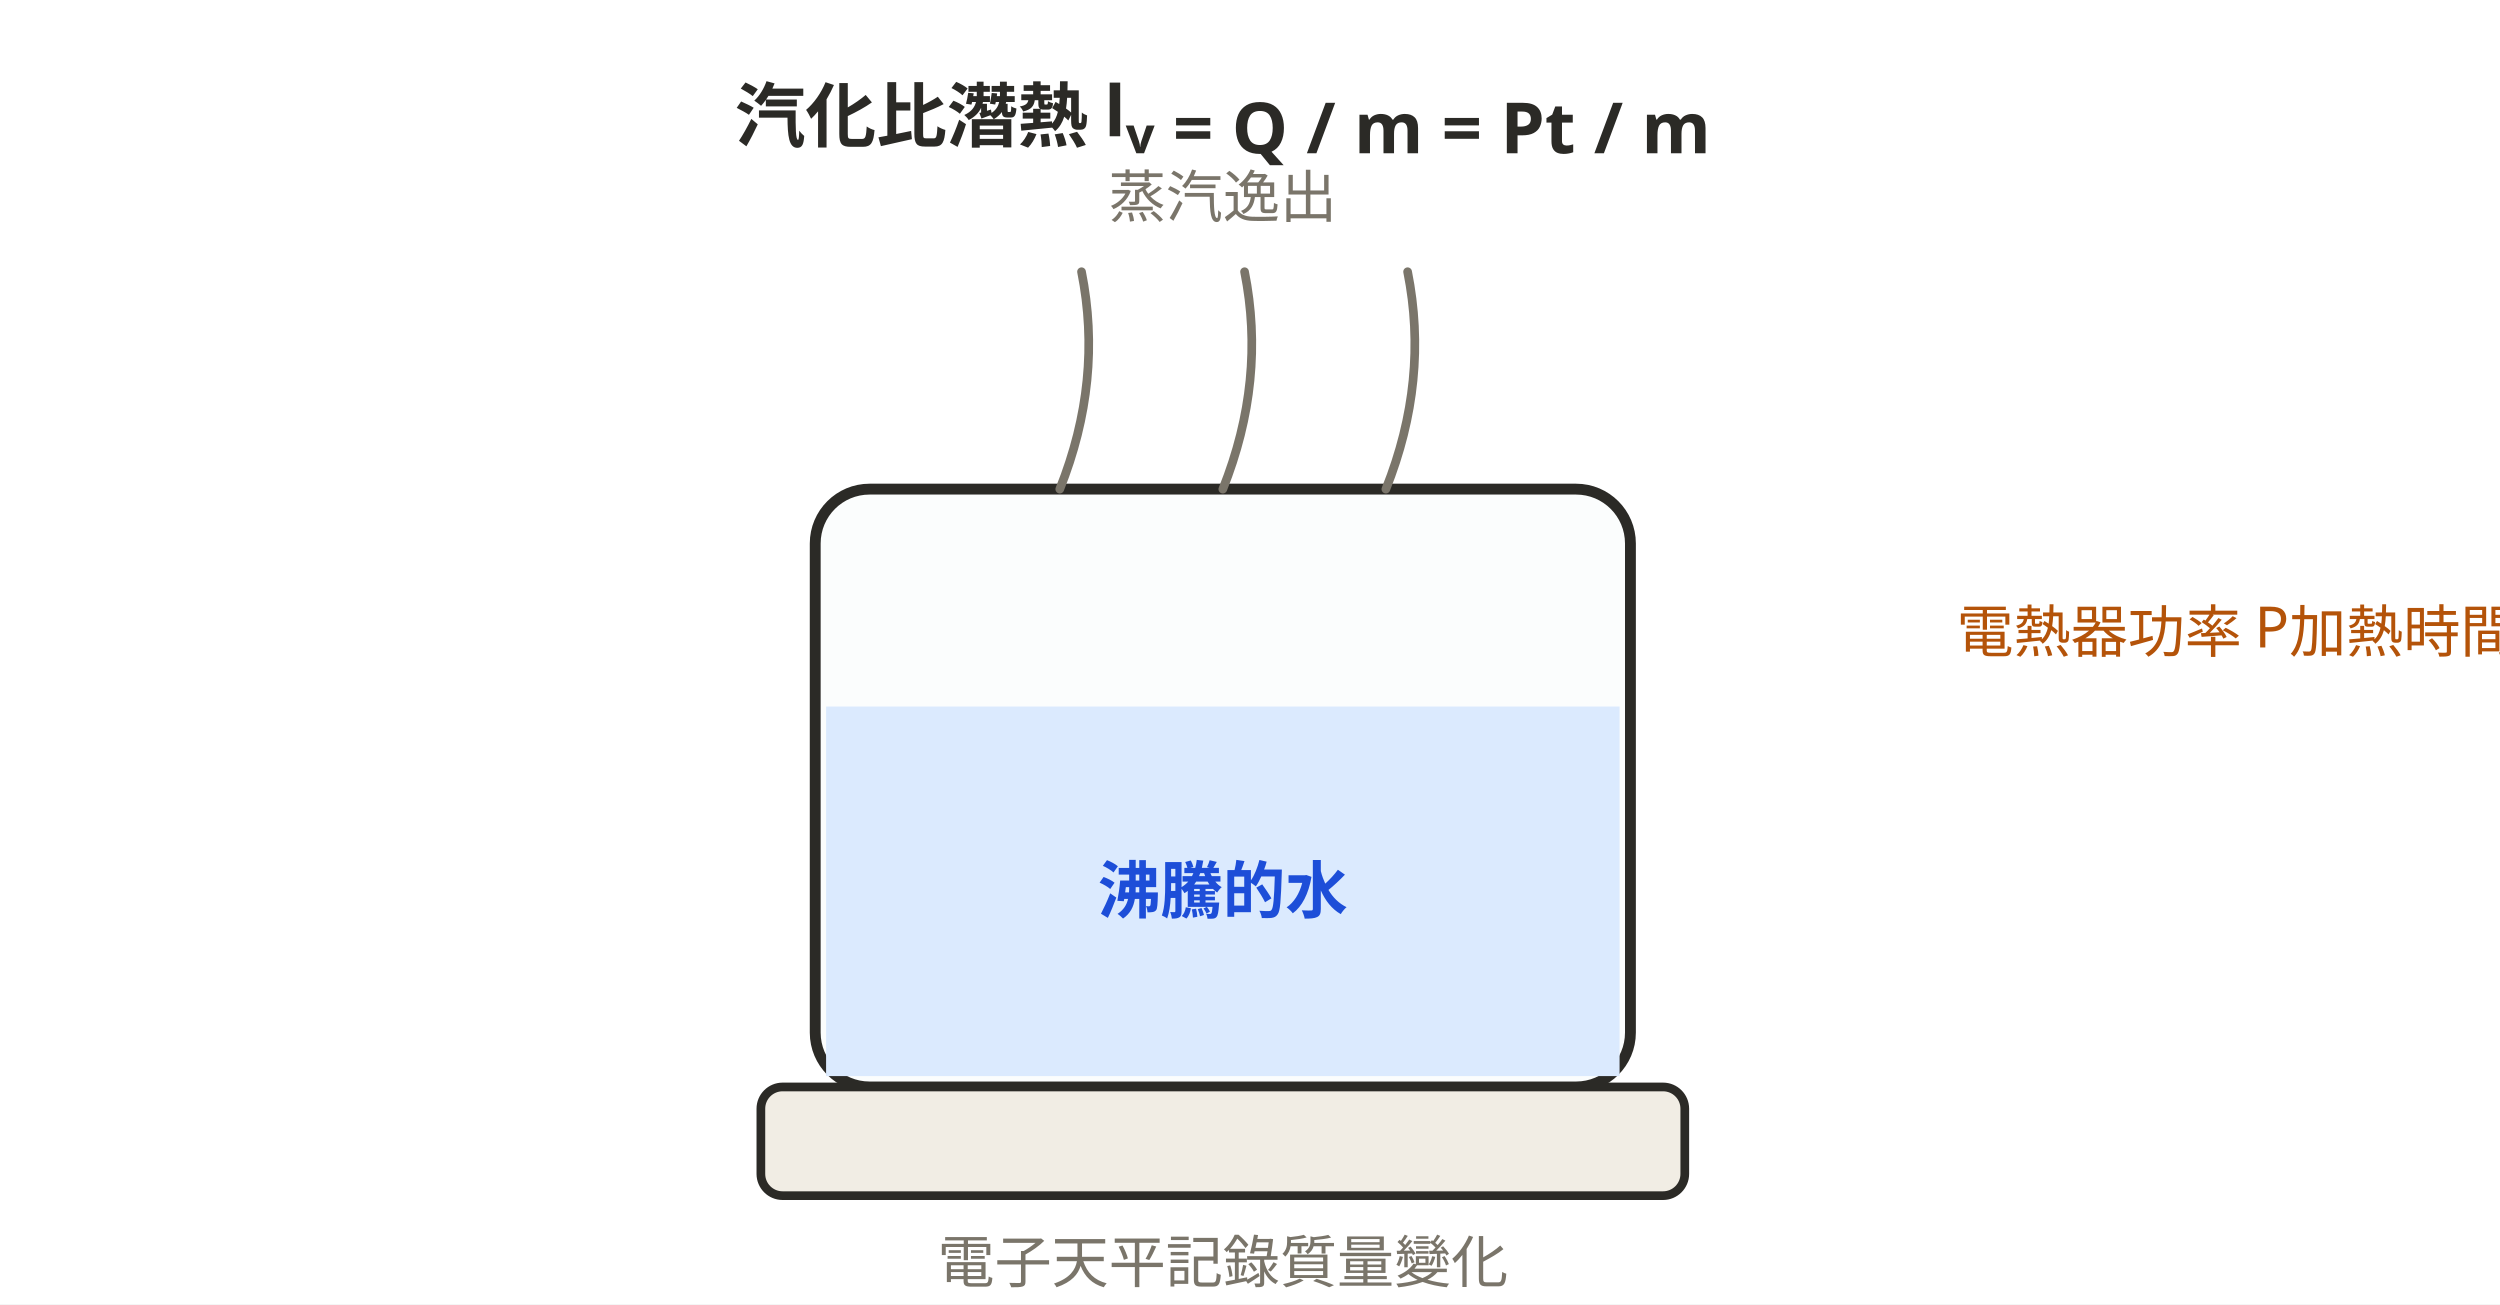
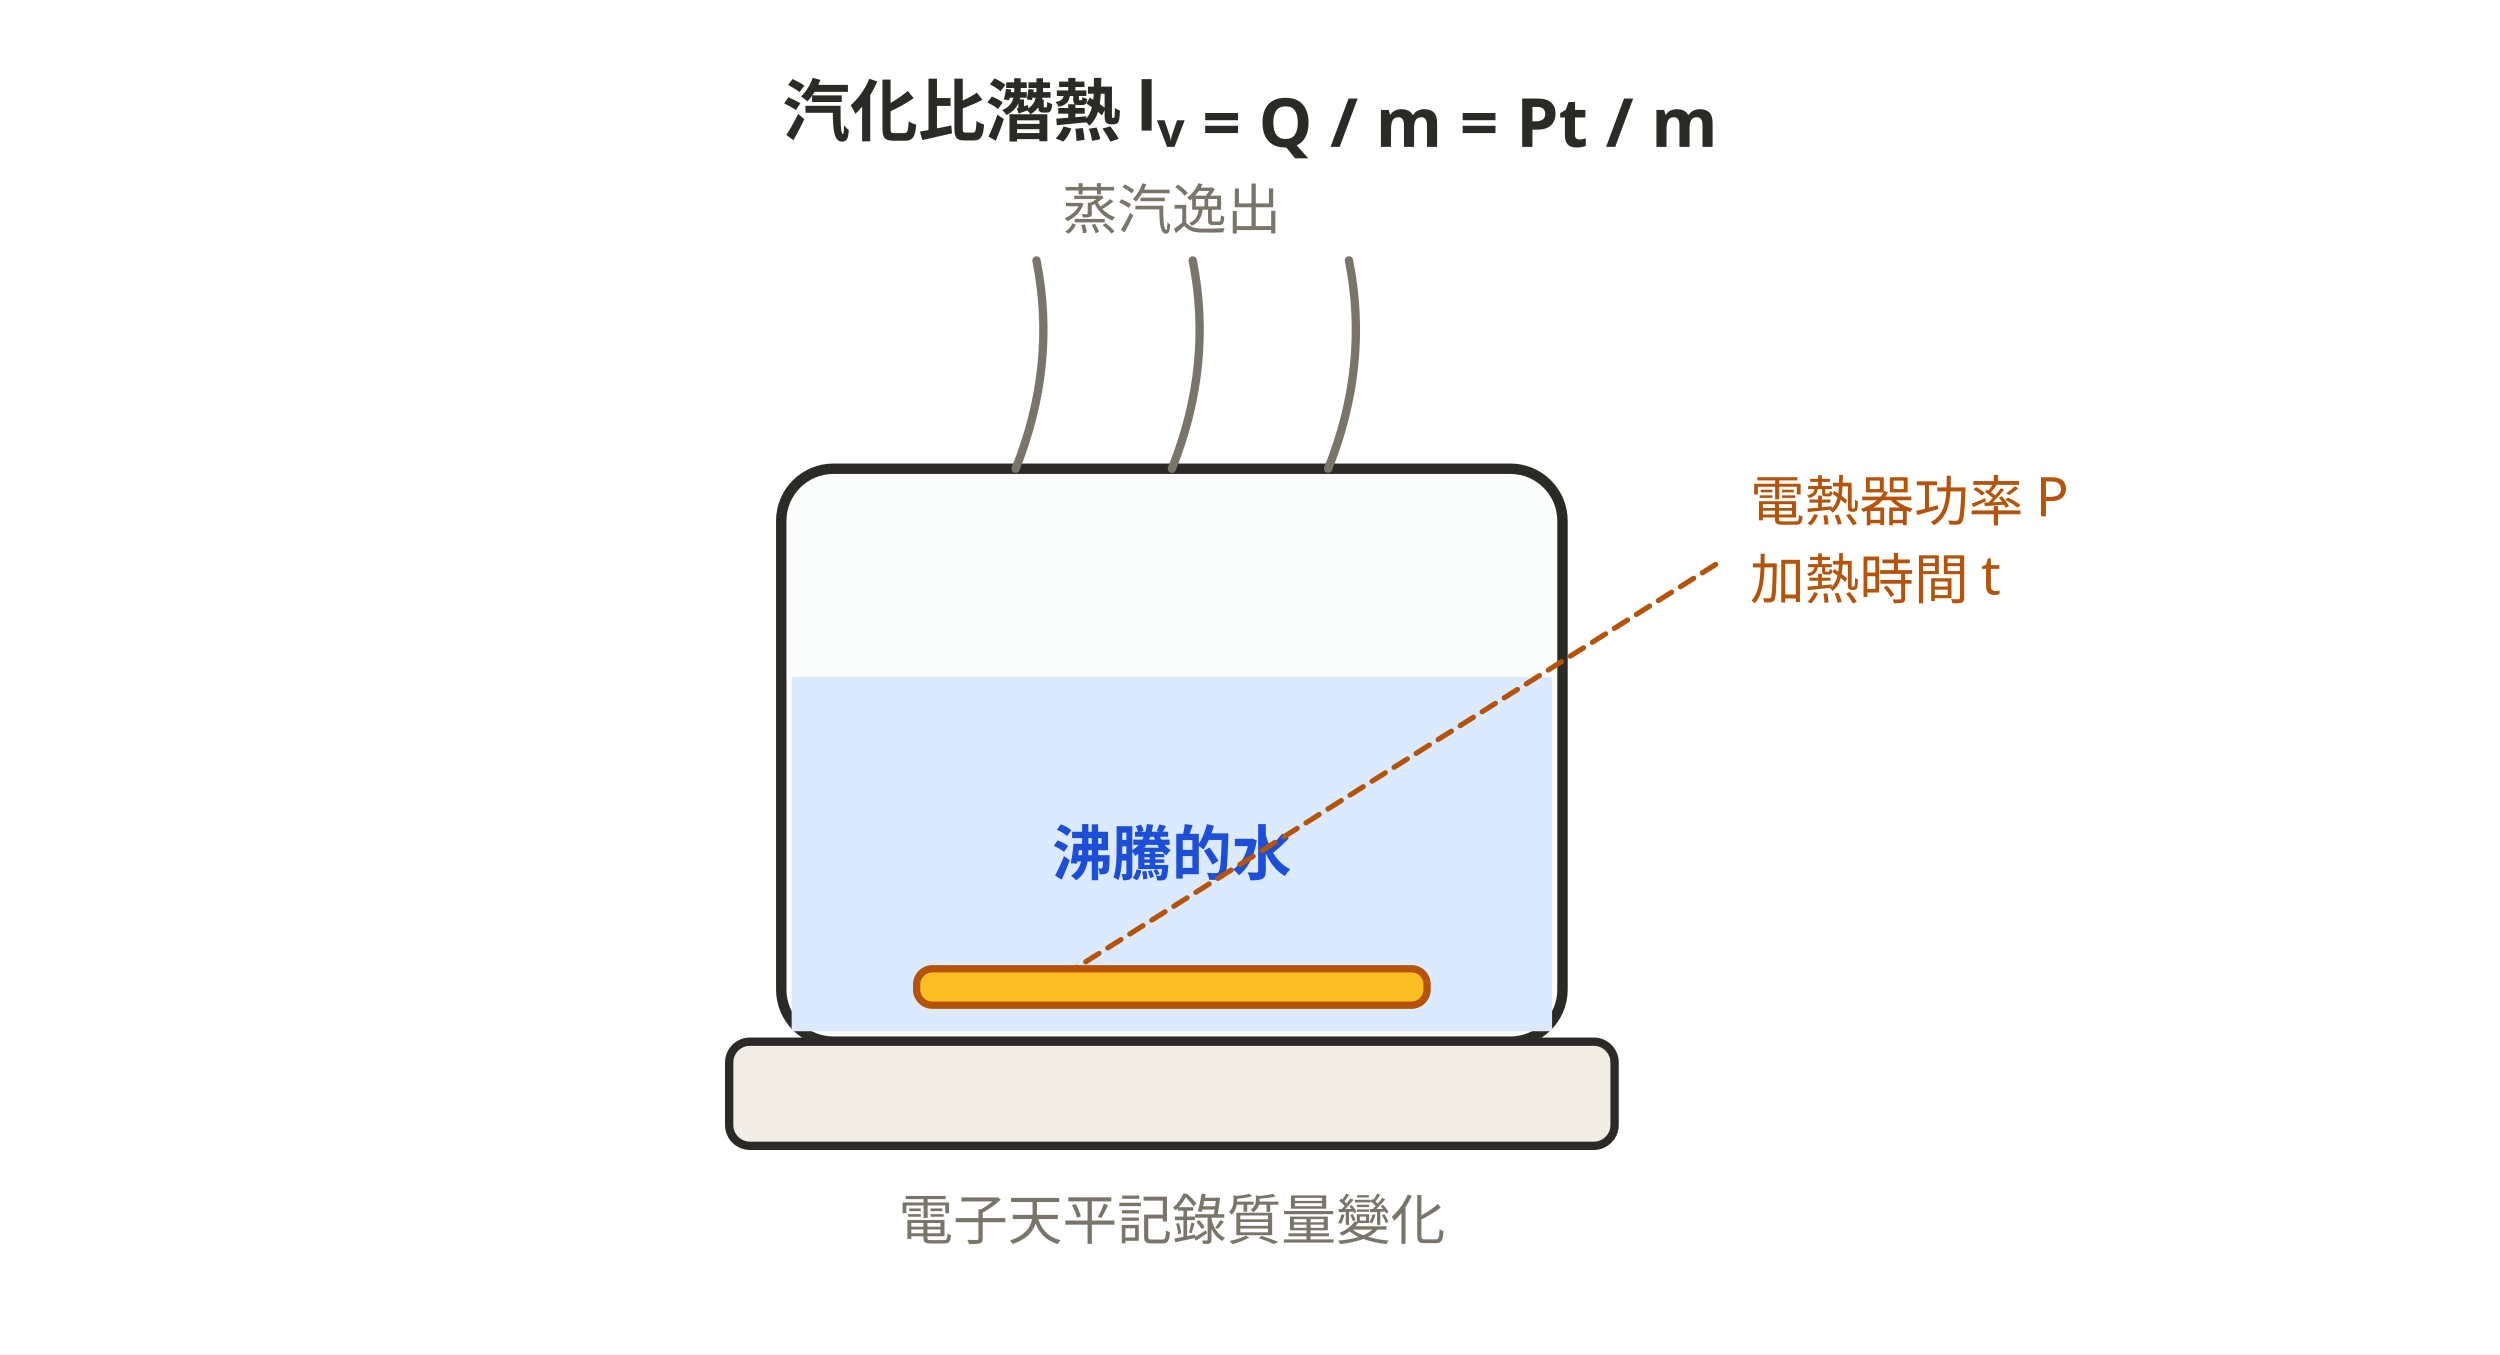
- <svg xmlns="http://www.w3.org/2000/svg" viewBox="0 0 460 240" width="460" height="240" font-family="'Microsoft JhengHei','PingFang TC','Noto Sans TC',system-ui,sans-serif">
-   <rect x="0" y="0" width="460" height="240" fill="#ffffff" />
+ <svg xmlns="http://www.w3.org/2000/svg" viewBox="0 0 480 260" width="480" height="260" font-family="'Microsoft JhengHei','PingFang TC','Noto Sans TC',system-ui,sans-serif">
+   <rect x="0" y="0" width="480" height="260" fill="#ffffff" />
+   <text x="240" y="26" font-size="13" fill="#2b2a26" text-anchor="middle" font-weight="bold">汽化比潛熱 l<tspan dy="2.2" font-size="72%">v</tspan> = Q / m = Pt / m</text>
  <rect x="150" y="90" width="150" height="110" rx="10" fill="#fbfdfd" stroke="#2b2a26" stroke-width="2" />
  <rect x="152" y="130" width="146" height="68" rx="0" fill="#dbeafe" stroke="none" stroke-width="1.5" />
  <text x="225" y="168" font-size="11.5" fill="#1d4ed8" text-anchor="middle" font-weight="bold">沸騰的水</text>
  <path d="M 195 90 Q 203 70 199 50" fill="none" stroke="#7a756a" stroke-width="1.6" stroke-linejoin="round" stroke-linecap="round" />
  <path d="M 225 90 Q 233 70 229 50" fill="none" stroke="#7a756a" stroke-width="1.6" stroke-linejoin="round" stroke-linecap="round" />
  <path d="M 255 90 Q 263 70 259 50" fill="none" stroke="#7a756a" stroke-width="1.6" stroke-linejoin="round" stroke-linecap="round" />
-   <text x="225" y="40" font-size="10.5" fill="#7a756a" text-anchor="middle" font-weight="normal">蒸汽逸出</text>
+   <text x="225" y="44" font-size="10.5" fill="#7a756a" text-anchor="middle" font-weight="normal">蒸汽逸出</text>
  <rect x="140" y="200" width="170" height="20" rx="4" fill="#f1ede4" stroke="#2b2a26" stroke-width="1.6" />
-   <text x="225" y="236" font-size="10.5" fill="#7a756a" text-anchor="middle" font-weight="normal">電子天平記錄質量變化</text>
-   <text x="360" y="120" font-size="10.5" fill="#b45309" text-anchor="start" font-weight="normal">電熱器功率 P
- 加熱時間 t</text>
-   <text x="225" y="26" font-size="13" fill="#2b2a26" text-anchor="middle" font-weight="bold">汽化比潛熱 l<tspan dy="2.2" font-size="72%">v</tspan> = Q / m = Pt / m</text>
+   <text x="225" y="238" font-size="10.5" fill="#7a756a" text-anchor="middle" font-weight="normal">電子天平記錄質量變化</text>
+   <line x1="200" y1="190" x2="330" y2="108" stroke="#b45309" stroke-width="1" stroke-linecap="round" stroke-dasharray="3,2" />
+   <text x="336" y="100" font-size="10.5" fill="#b45309" text-anchor="start" font-weight="normal">電熱器功率 P</text>
+   <text x="336" y="115" font-size="10.5" fill="#b45309" text-anchor="start" font-weight="normal">加熱時間 t</text>
+   <rect x="176" y="186" width="98" height="7" rx="3" fill="#fbbf24" stroke="#b45309" stroke-width="1.4" />
</svg>
